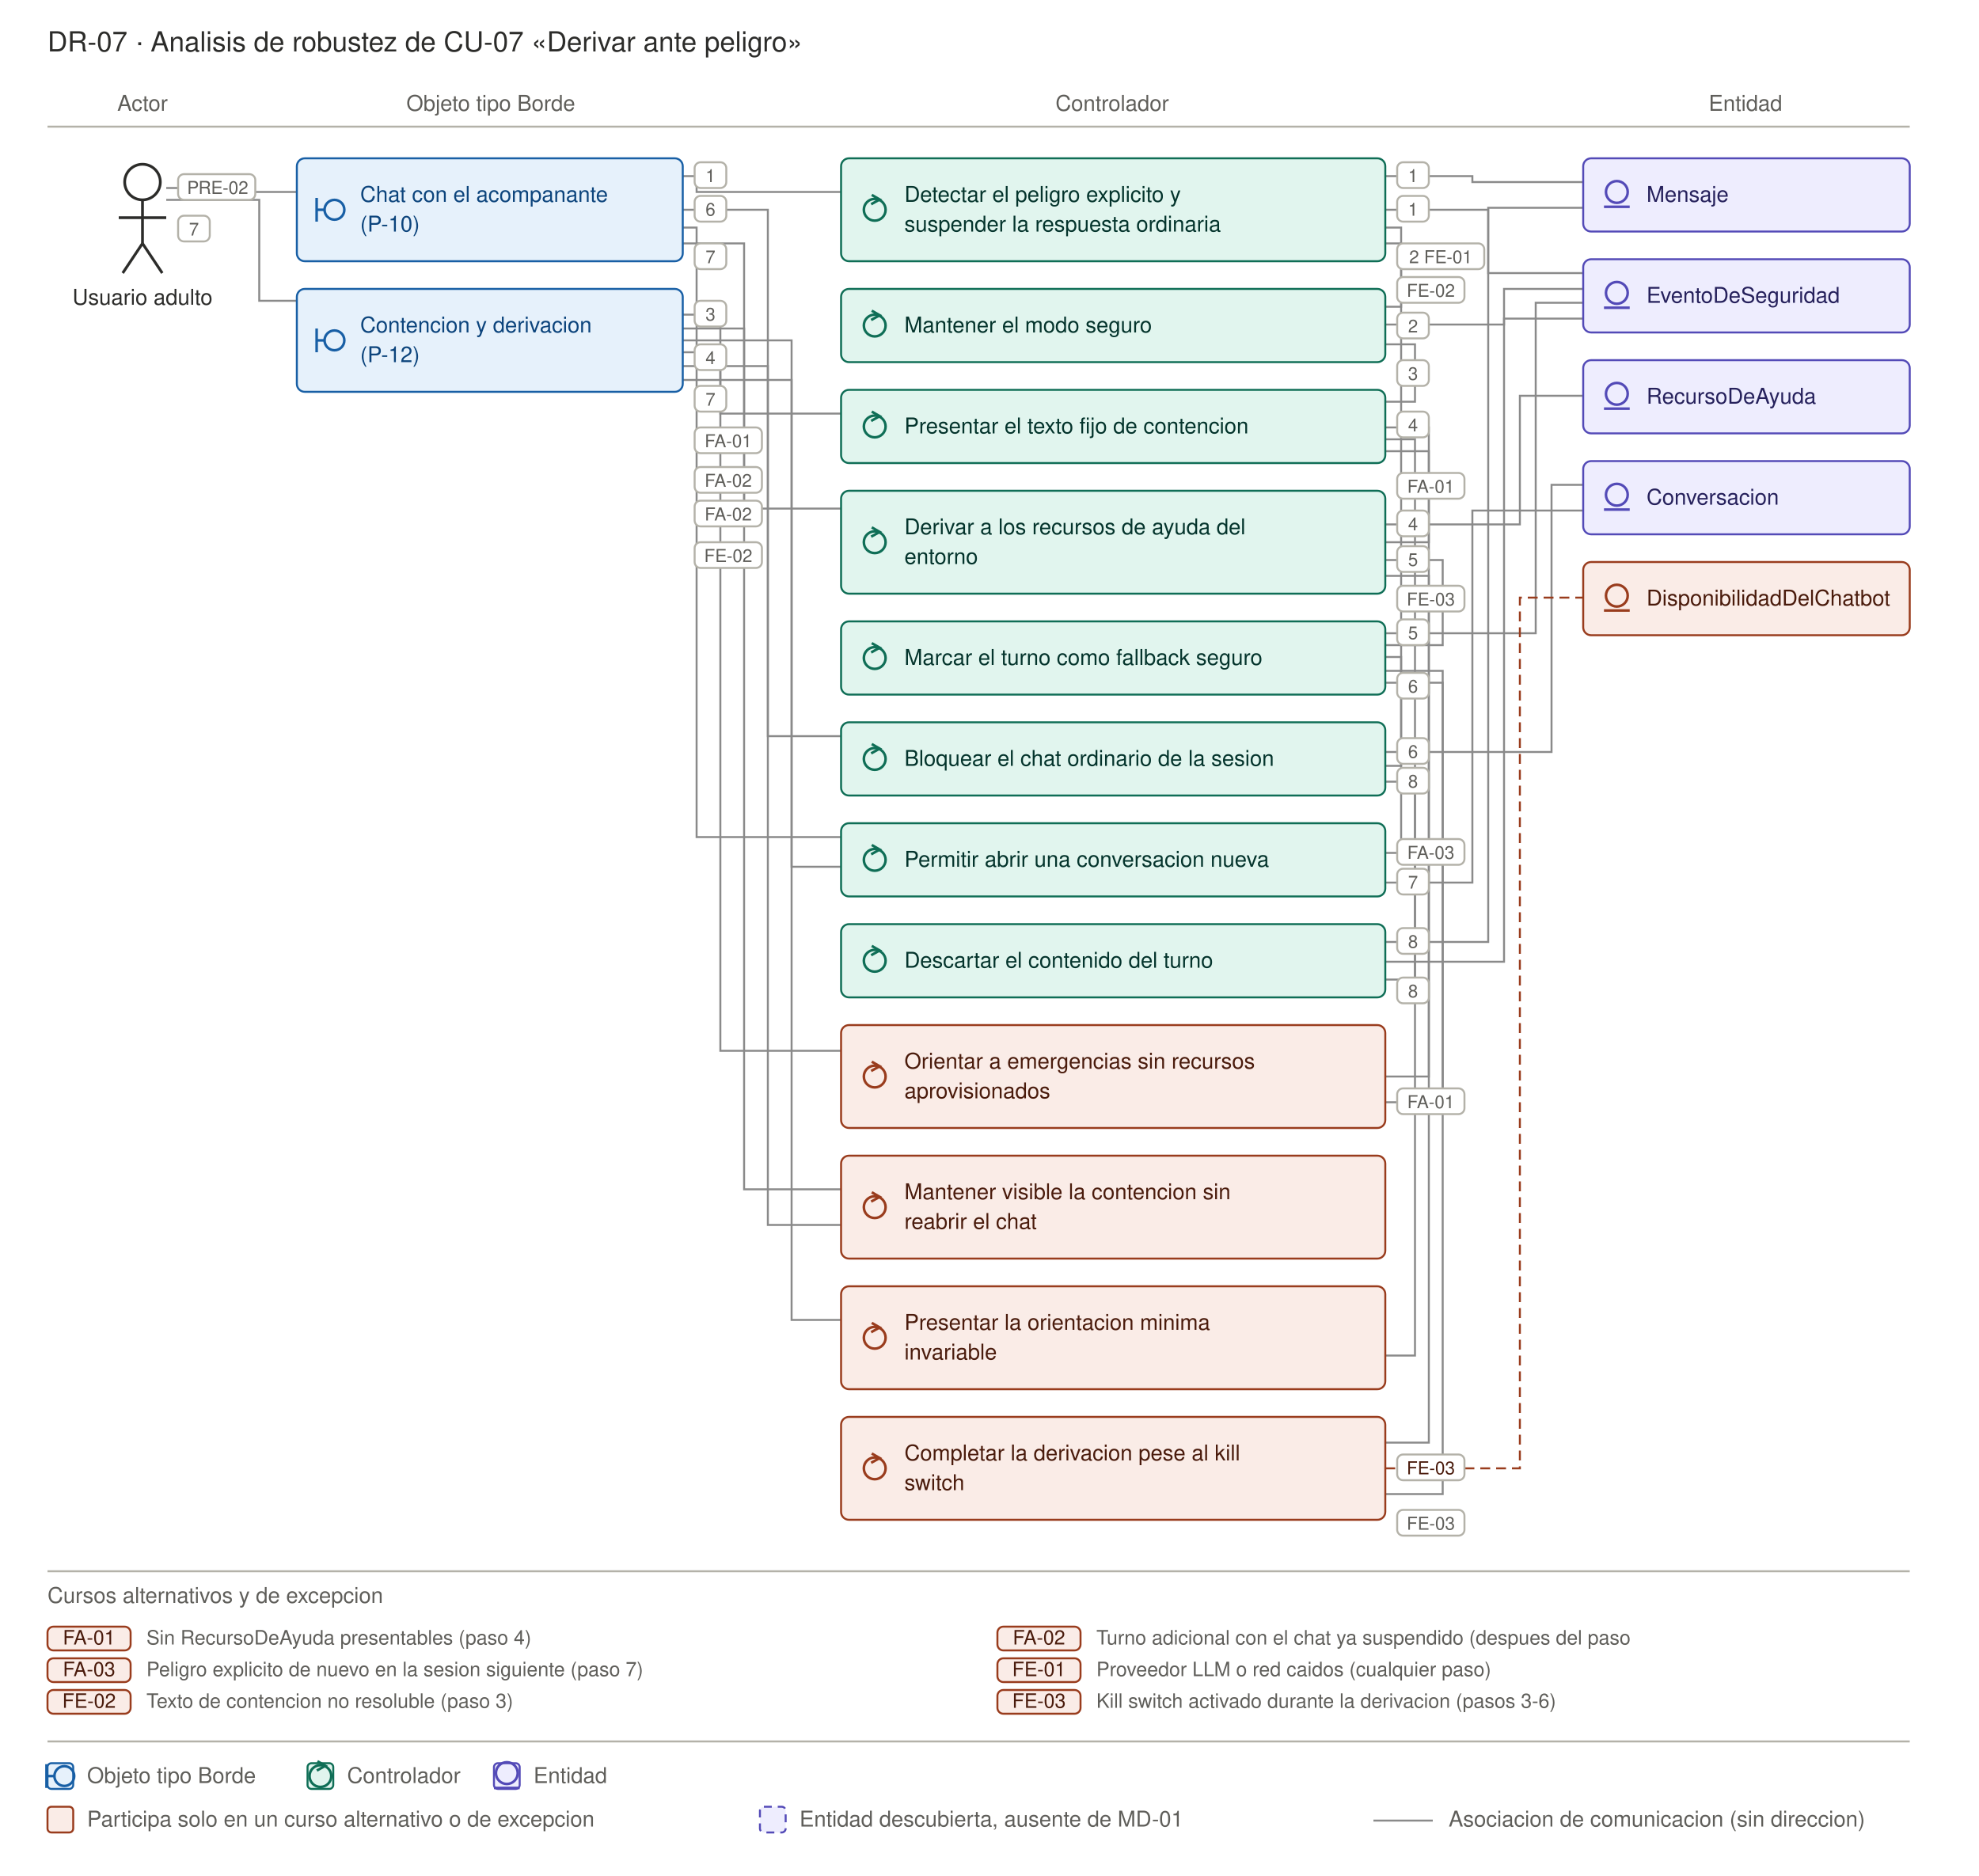
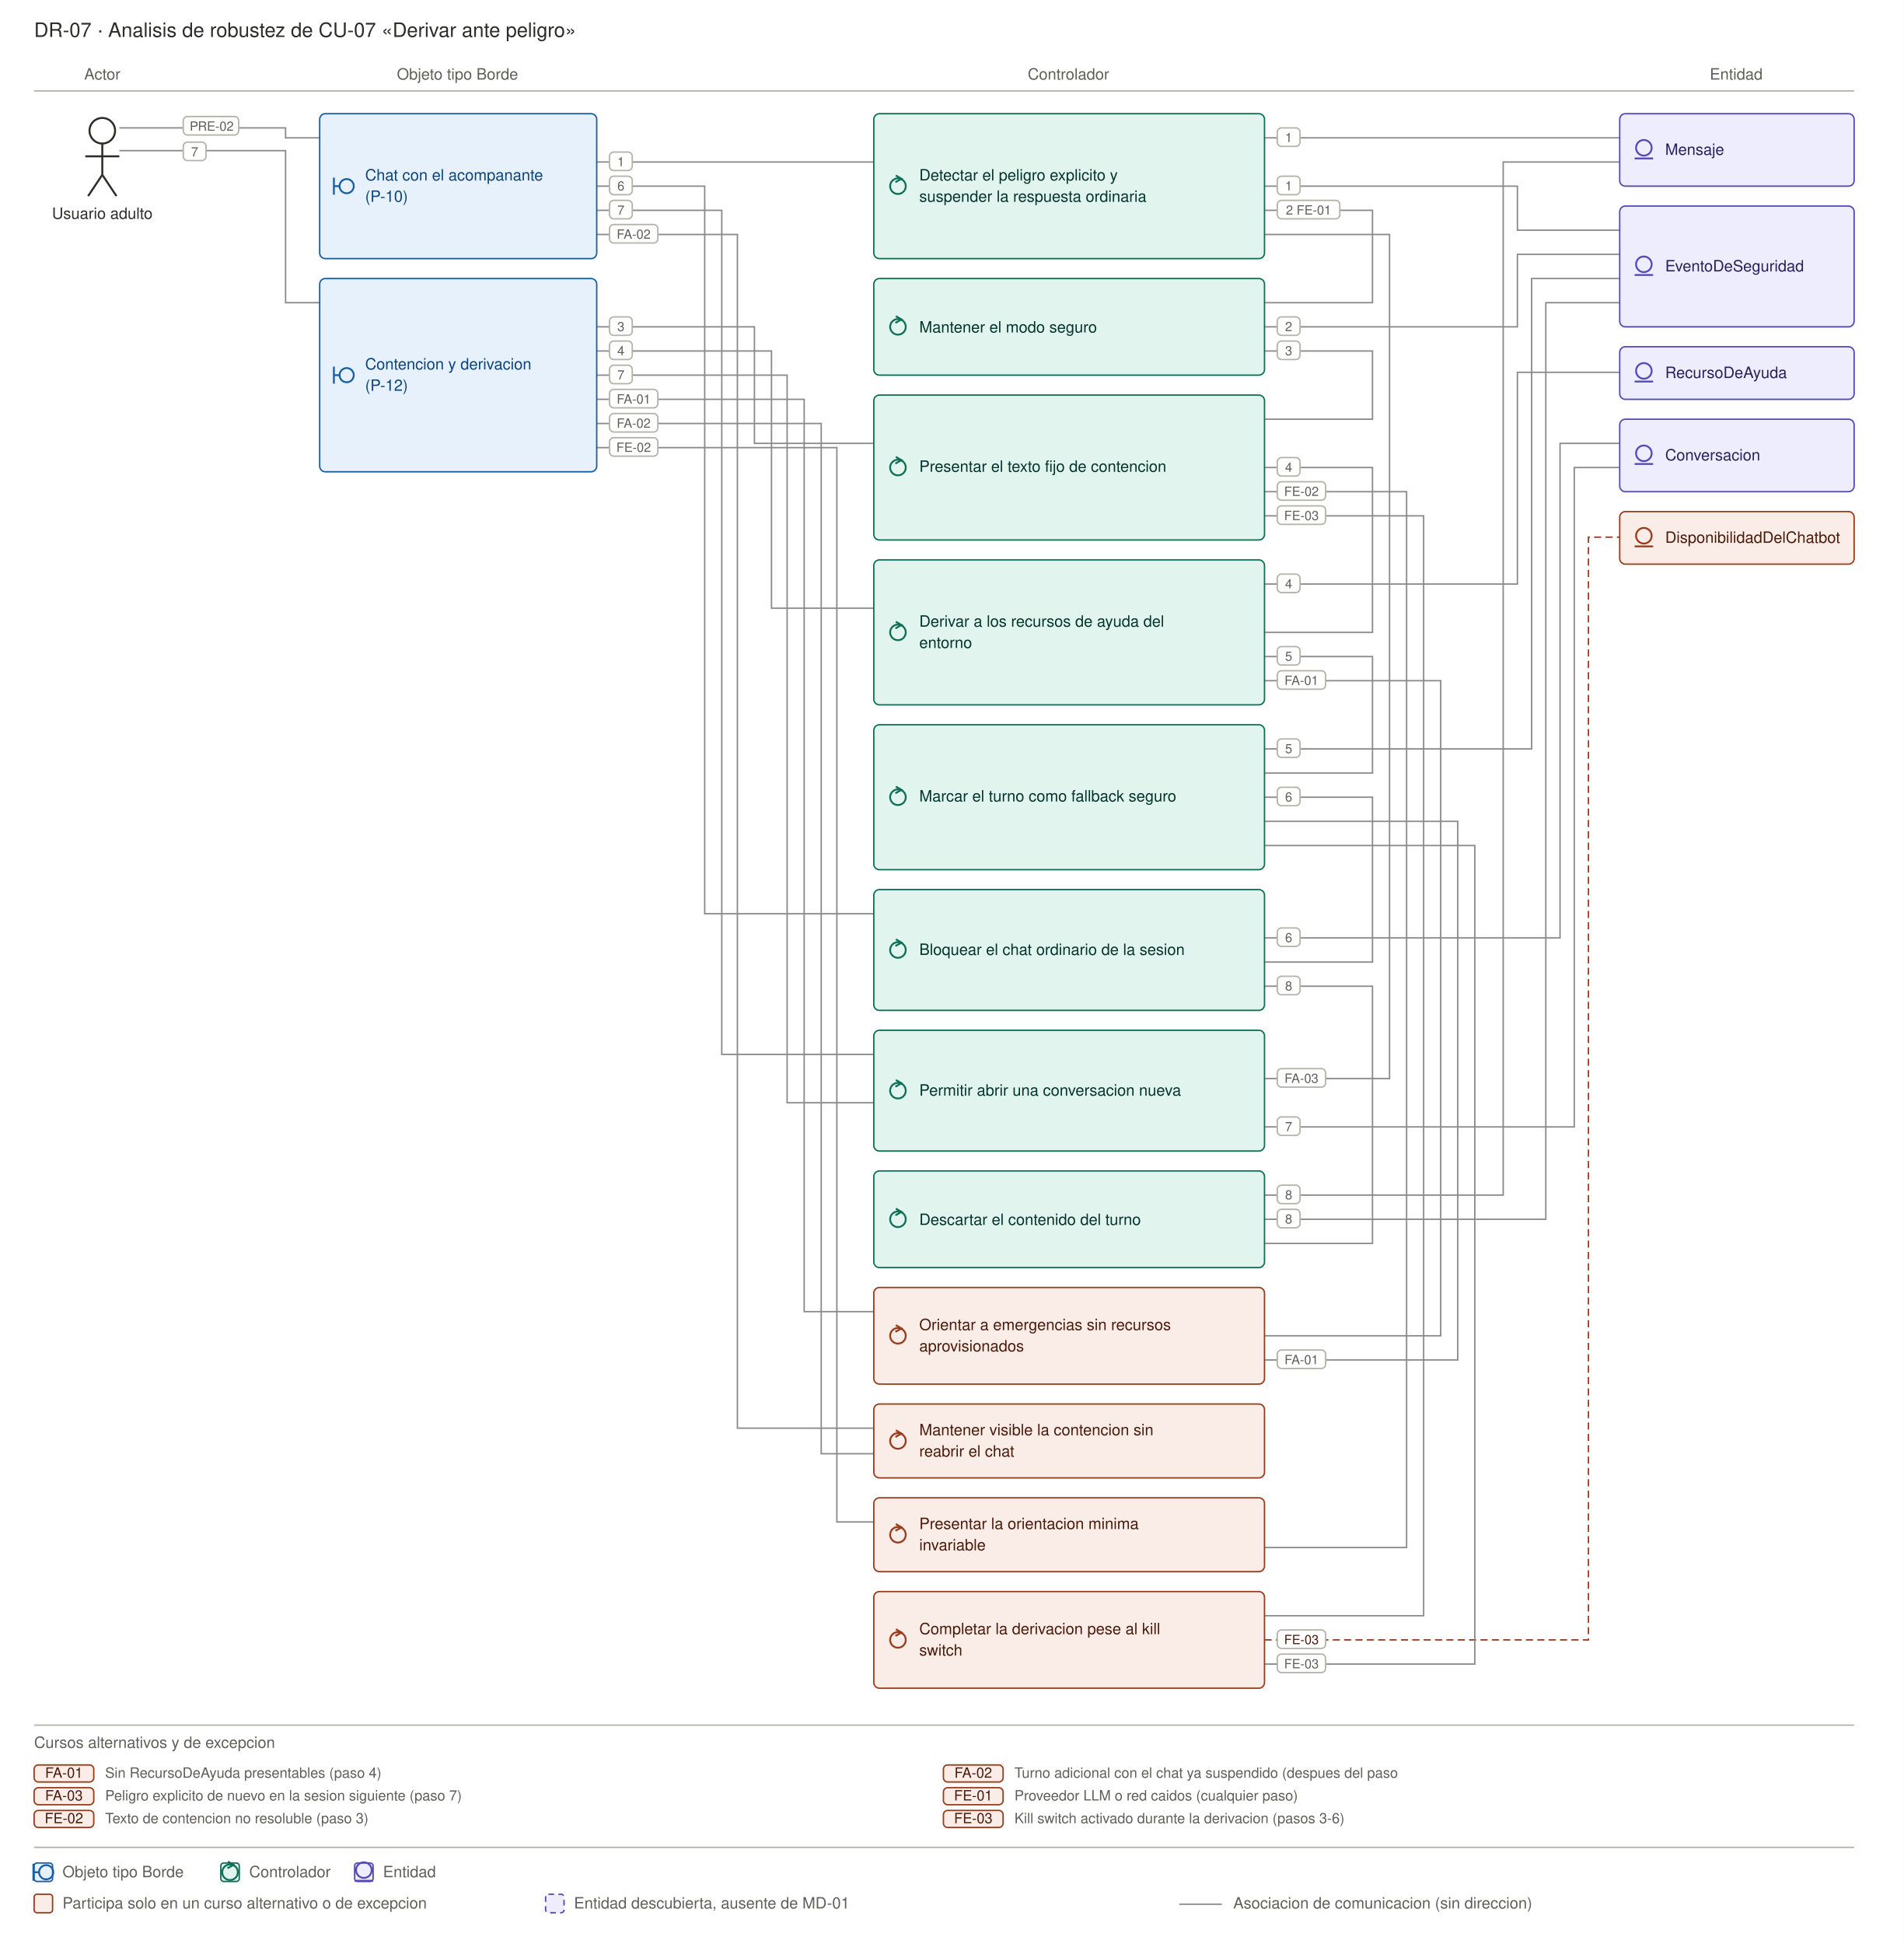
- <svg xmlns="http://www.w3.org/2000/svg" width="1000" height="948" viewBox="0 0 1000 948" role="img" font-family="Segoe UI, Helvetica, Arial, sans-serif">
-   <rect x="0" y="0" width="1000" height="948" fill="#FFFFFF" />
+ <svg xmlns="http://www.w3.org/2000/svg" width="1340" height="1368" viewBox="0 0 1340 1368" role="img" font-family="Segoe UI, Helvetica, Arial, sans-serif">
+   <rect x="0" y="0" width="1340" height="1368" fill="#FFFFFF" />
  <text x="24" y="26" font-size="14" font-weight="500" fill="#2C2C2A">DR-07 · Analisis de robustez de CU-07 «Derivar ante peligro»</text>
  <g font-size="11" font-weight="500" fill="#5F5E5A" text-anchor="middle">
    <text x="72" y="56">Actor</text>
-     <text x="248" y="56">Objeto tipo Borde</text>
-     <text x="562" y="56">Controlador</text>
-     <text x="882" y="56">Entidad</text>
-   </g>
-   <line x1="24" y1="64" x2="965" y2="64" stroke="#B4B2A9" stroke-width="1" />
+     <text x="322" y="56">Objeto tipo Borde</text>
+     <text x="752" y="56">Controlador</text>
+     <text x="1222" y="56">Entidad</text>
+   </g>
+   <line x1="24" y1="64" x2="1305" y2="64" stroke="#B4B2A9" stroke-width="1" />
  <g fill="none" stroke="#8a8a8a" stroke-width="1">
-     <polyline points="84,95 124,95 124,97 150,97" />
-     <polyline points="84,101 131,101 131,152 150,152" />
-     <polyline points="345,89 352,89 352,97 425,97" />
-     <polyline points="700,89 744,89 744,92 800,92" />
-     <polyline points="700,106 752,106 752,138 800,138" />
-     <polyline points="700,115 708,115 708,155 700,155" />
-     <polyline points="700,164 760,164 760,146 800,146" />
-     <polyline points="700,174 715,174 715,203 700,203" />
-     <polyline points="345,159 364,159 364,209 425,209" />
-     <polyline points="700,216 722,216 722,274 700,274" />
-     <polyline points="700,265 768,265 768,200 800,200" />
-     <polyline points="345,166 376,166 376,257 425,257" />
-     <polyline points="700,283 729,283 729,326 700,326" />
-     <polyline points="700,320 776,320 776,153 800,153" />
-     <polyline points="700,332 708,332 708,387 700,387" />
-     <polyline points="700,380 784,380 784,245 800,245" />
-     <polyline points="345,106 388,106 388,372 425,372" />
-     <polyline points="345,172 400,172 400,438 425,438" />
-     <polyline points="700,446 744,446 744,258 800,258" />
-     <polyline points="345,115 352,115 352,423 425,423" />
-     <polyline points="700,395 715,395 715,495 700,495" />
-     <polyline points="700,476 752,476 752,105 800,105" />
-     <polyline points="700,486 760,486 760,161 800,161" />
-     <polyline points="700,291 722,291 722,544 700,544" />
-     <polyline points="345,178 364,178 364,531 425,531" />
-     <polyline points="700,557 729,557 729,339 700,339" />
-     <polyline points="345,123 376,123 376,601 425,601" />
-     <polyline points="345,185 388,185 388,619 425,619" />
-     <polyline points="700,431 708,431 708,123 700,123" />
-     <polyline points="700,222 715,222 715,685 700,685" />
-     <polyline points="345,192 400,192 400,667 425,667" />
-     <polyline points="700,228 722,228 722,729 700,729" />
-     <polyline points="700,742 768,742 768,302 800,302" stroke="#993C1D" stroke-dasharray="5 3" />
-     <polyline points="700,755 729,755 729,345 700,345" />
+     <polyline points="84,90 201,90 201,97 225,97" />
+     <polyline points="84,106 201,106 201,213 225,213" />
+     <polyline points="420,114 496,114 496,114 615,114" />
+     <polyline points="890,97 1058,97 1058,97 1140,97" />
+     <polyline points="890,131 1068,131 1068,162 1140,162" />
+     <polyline points="890,148 966,148 966,213 890,213" />
+     <polyline points="890,230 1068,230 1068,179 1140,179" />
+     <polyline points="890,247 966,247 966,295 890,295" />
+     <polyline points="420,230 531,230 531,312 615,312" />
+     <polyline points="890,329 966,329 966,445 890,445" />
+     <polyline points="890,411 1068,411 1068,262 1140,262" />
+     <polyline points="420,247 543,247 543,428 615,428" />
+     <polyline points="890,462 966,462 966,544 890,544" />
+     <polyline points="890,527 1078,527 1078,196 1140,196" />
+     <polyline points="890,561 966,561 966,677 890,677" />
+     <polyline points="890,660 1098,660 1098,312 1140,312" />
+     <polyline points="420,131 496,131 496,643 615,643" />
+     <polyline points="420,264 554,264 554,776 615,776" />
+     <polyline points="890,793 1108,793 1108,329 1140,329" />
+     <polyline points="420,148 508,148 508,742 615,742" />
+     <polyline points="890,694 966,694 966,875 890,875" />
+     <polyline points="890,841 1058,841 1058,114 1140,114" />
+     <polyline points="890,858 1088,858 1088,213 1140,213" />
+     <polyline points="890,479 1014,479 1014,940 890,940" />
+     <polyline points="420,281 566,281 566,923 615,923" />
+     <polyline points="890,957 1026,957 1026,578 890,578" />
+     <polyline points="420,165 519,165 519,1005 615,1005" />
+     <polyline points="420,298 578,298 578,1023 615,1023" />
+     <polyline points="890,759 978,759 978,165 890,165" />
+     <polyline points="890,346 990,346 990,1089 890,1089" />
+     <polyline points="420,315 589,315 589,1071 615,1071" />
+     <polyline points="890,363 1002,363 1002,1137 890,1137" />
+     <polyline points="890,1154 1118,1154 1118,378 1140,378" stroke="#993C1D" stroke-dasharray="5 3" />
+     <polyline points="890,1171 1038,1171 1038,595 890,595" />
  </g>
  <g fill="none" stroke="#2C2C2A" stroke-width="1.4">
    <circle cx="72.0" cy="92" r="9" />
    <line x1="72.0" y1="101" x2="72.0" y2="123" />
    <line x1="60.0" y1="110" x2="84.0" y2="110" />
    <line x1="72.0" y1="123" x2="62.0" y2="138" />
    <line x1="72.0" y1="123" x2="82.0" y2="138" />
  </g>
  <g font-size="11" text-anchor="middle" fill="#2C2C2A">
    <text x="72" y="154">Usuario adulto</text>
  </g>
-   <rect x="150" y="80" width="195" height="52" rx="4" fill="#E6F1FB" stroke="#185FA5" />
+   <rect x="225" y="80" width="195" height="102" rx="4" fill="#E6F1FB" stroke="#185FA5" />
  <g fill="none" stroke="#185FA5" stroke-width="1.3">
-     <line x1="160" y1="100.0" x2="160" y2="112.0" />
-     <line x1="160" y1="106.0" x2="164" y2="106.0" />
-     <circle cx="169" cy="106.0" r="5" />
+     <line x1="235" y1="125.0" x2="235" y2="137.0" />
+     <line x1="235" y1="131.0" x2="239" y2="131.0" />
+     <circle cx="244" cy="131.0" r="5" />
  </g>
  <g font-size="11" fill="#0C447C">
-     <text x="182" y="102">Chat con el acompanante</text>
-     <text x="182" y="117">(P-10)</text>
-   </g>
-   <rect x="150" y="146" width="195" height="52" rx="4" fill="#E6F1FB" stroke="#185FA5" />
+     <text x="257" y="127">Chat con el acompanante</text>
+     <text x="257" y="142">(P-10)</text>
+   </g>
+   <rect x="225" y="196" width="195" height="136" rx="4" fill="#E6F1FB" stroke="#185FA5" />
  <g fill="none" stroke="#185FA5" stroke-width="1.3">
-     <line x1="160" y1="166.0" x2="160" y2="178.0" />
-     <line x1="160" y1="172.0" x2="164" y2="172.0" />
-     <circle cx="169" cy="172.0" r="5" />
+     <line x1="235" y1="258.0" x2="235" y2="270.0" />
+     <line x1="235" y1="264.0" x2="239" y2="264.0" />
+     <circle cx="244" cy="264.0" r="5" />
  </g>
  <g font-size="11" fill="#0C447C">
-     <text x="182" y="168">Contencion y derivacion</text>
-     <text x="182" y="183">(P-12)</text>
-   </g>
-   <rect x="425" y="80" width="275" height="52" rx="4" fill="#E1F5EE" stroke="#0F6E56" />
-   <g fill="none" stroke="#0F6E56" stroke-width="1.3">
-     <circle cx="442" cy="106.0" r="5.5" />
-     <polyline points="440.5,98.5 444.5,100.8 440.2,103.2" />
-   </g>
-   <g font-size="11" fill="#04342C">
-     <text x="457" y="102">Detectar el peligro explicito y</text>
-     <text x="457" y="117">suspender la respuesta ordinaria</text>
-   </g>
-   <rect x="425" y="146" width="275" height="37" rx="4" fill="#E1F5EE" stroke="#0F6E56" />
-   <g fill="none" stroke="#0F6E56" stroke-width="1.3">
-     <circle cx="442" cy="164.5" r="5.5" />
-     <polyline points="440.5,157.0 444.5,159.3 440.2,161.7" />
-   </g>
-   <g font-size="11" fill="#04342C">
-     <text x="457" y="168">Mantener el modo seguro</text>
-   </g>
-   <rect x="425" y="197" width="275" height="37" rx="4" fill="#E1F5EE" stroke="#0F6E56" />
-   <g fill="none" stroke="#0F6E56" stroke-width="1.3">
-     <circle cx="442" cy="215.5" r="5.5" />
-     <polyline points="440.5,208.0 444.5,210.3 440.2,212.7" />
-   </g>
-   <g font-size="11" fill="#04342C">
-     <text x="457" y="219">Presentar el texto fijo de contencion</text>
-   </g>
-   <rect x="425" y="248" width="275" height="52" rx="4" fill="#E1F5EE" stroke="#0F6E56" />
-   <g fill="none" stroke="#0F6E56" stroke-width="1.3">
-     <circle cx="442" cy="274.0" r="5.5" />
-     <polyline points="440.5,266.5 444.5,268.8 440.2,271.2" />
-   </g>
-   <g font-size="11" fill="#04342C">
-     <text x="457" y="270">Derivar a los recursos de ayuda del</text>
-     <text x="457" y="285">entorno</text>
-   </g>
-   <rect x="425" y="314" width="275" height="37" rx="4" fill="#E1F5EE" stroke="#0F6E56" />
-   <g fill="none" stroke="#0F6E56" stroke-width="1.3">
-     <circle cx="442" cy="332.5" r="5.5" />
-     <polyline points="440.5,325.0 444.5,327.3 440.2,329.7" />
-   </g>
-   <g font-size="11" fill="#04342C">
-     <text x="457" y="336">Marcar el turno como fallback seguro</text>
-   </g>
-   <rect x="425" y="365" width="275" height="37" rx="4" fill="#E1F5EE" stroke="#0F6E56" />
-   <g fill="none" stroke="#0F6E56" stroke-width="1.3">
-     <circle cx="442" cy="383.5" r="5.5" />
-     <polyline points="440.5,376.0 444.5,378.3 440.2,380.7" />
-   </g>
-   <g font-size="11" fill="#04342C">
-     <text x="457" y="387">Bloquear el chat ordinario de la sesion</text>
-   </g>
-   <rect x="425" y="416" width="275" height="37" rx="4" fill="#E1F5EE" stroke="#0F6E56" />
-   <g fill="none" stroke="#0F6E56" stroke-width="1.3">
-     <circle cx="442" cy="434.5" r="5.5" />
-     <polyline points="440.5,427.0 444.5,429.3 440.2,431.7" />
-   </g>
-   <g font-size="11" fill="#04342C">
-     <text x="457" y="438">Permitir abrir una conversacion nueva</text>
-   </g>
-   <rect x="425" y="467" width="275" height="37" rx="4" fill="#E1F5EE" stroke="#0F6E56" />
-   <g fill="none" stroke="#0F6E56" stroke-width="1.3">
-     <circle cx="442" cy="485.5" r="5.5" />
-     <polyline points="440.5,478.0 444.5,480.3 440.2,482.7" />
-   </g>
-   <g font-size="11" fill="#04342C">
-     <text x="457" y="489">Descartar el contenido del turno</text>
-   </g>
-   <rect x="425" y="518" width="275" height="52" rx="4" fill="#FAECE7" stroke="#993C1D" />
-   <g fill="none" stroke="#993C1D" stroke-width="1.3">
-     <circle cx="442" cy="544.0" r="5.5" />
-     <polyline points="440.5,536.5 444.5,538.8 440.2,541.2" />
-   </g>
-   <g font-size="11" fill="#4A1B0C">
-     <text x="457" y="540">Orientar a emergencias sin recursos</text>
-     <text x="457" y="555">aprovisionados</text>
-   </g>
-   <rect x="425" y="584" width="275" height="52" rx="4" fill="#FAECE7" stroke="#993C1D" />
-   <g fill="none" stroke="#993C1D" stroke-width="1.3">
-     <circle cx="442" cy="610.0" r="5.5" />
-     <polyline points="440.5,602.5 444.5,604.8 440.2,607.2" />
-   </g>
-   <g font-size="11" fill="#4A1B0C">
-     <text x="457" y="606">Mantener visible la contencion sin</text>
-     <text x="457" y="621">reabrir el chat</text>
-   </g>
-   <rect x="425" y="650" width="275" height="52" rx="4" fill="#FAECE7" stroke="#993C1D" />
-   <g fill="none" stroke="#993C1D" stroke-width="1.3">
-     <circle cx="442" cy="676.0" r="5.5" />
-     <polyline points="440.5,668.5 444.5,670.8 440.2,673.2" />
-   </g>
-   <g font-size="11" fill="#4A1B0C">
-     <text x="457" y="672">Presentar la orientacion minima</text>
-     <text x="457" y="687">invariable</text>
-   </g>
-   <rect x="425" y="716" width="275" height="52" rx="4" fill="#FAECE7" stroke="#993C1D" />
-   <g fill="none" stroke="#993C1D" stroke-width="1.3">
-     <circle cx="442" cy="742.0" r="5.5" />
-     <polyline points="440.5,734.5 444.5,736.8 440.2,739.2" />
-   </g>
-   <g font-size="11" fill="#4A1B0C">
-     <text x="457" y="738">Completar la derivacion pese al kill</text>
-     <text x="457" y="753">switch</text>
-   </g>
-   <rect x="800" y="80" width="165" height="37" rx="4" fill="#EEEDFE" stroke="#534AB7" />
+     <text x="257" y="260">Contencion y derivacion</text>
+     <text x="257" y="275">(P-12)</text>
+   </g>
+   <rect x="615" y="80" width="275" height="102" rx="4" fill="#E1F5EE" stroke="#0F6E56" />
+   <g fill="none" stroke="#0F6E56" stroke-width="1.3">
+     <circle cx="632" cy="131.0" r="5.5" />
+     <polyline points="630.5,123.5 634.5,125.8 630.2,128.2" />
+   </g>
+   <g font-size="11" fill="#04342C">
+     <text x="647" y="127">Detectar el peligro explicito y</text>
+     <text x="647" y="142">suspender la respuesta ordinaria</text>
+   </g>
+   <rect x="615" y="196" width="275" height="68" rx="4" fill="#E1F5EE" stroke="#0F6E56" />
+   <g fill="none" stroke="#0F6E56" stroke-width="1.3">
+     <circle cx="632" cy="230.0" r="5.5" />
+     <polyline points="630.5,222.5 634.5,224.8 630.2,227.2" />
+   </g>
+   <g font-size="11" fill="#04342C">
+     <text x="647" y="234">Mantener el modo seguro</text>
+   </g>
+   <rect x="615" y="278" width="275" height="102" rx="4" fill="#E1F5EE" stroke="#0F6E56" />
+   <g fill="none" stroke="#0F6E56" stroke-width="1.3">
+     <circle cx="632" cy="329.0" r="5.5" />
+     <polyline points="630.5,321.5 634.5,323.8 630.2,326.2" />
+   </g>
+   <g font-size="11" fill="#04342C">
+     <text x="647" y="332">Presentar el texto fijo de contencion</text>
+   </g>
+   <rect x="615" y="394" width="275" height="102" rx="4" fill="#E1F5EE" stroke="#0F6E56" />
+   <g fill="none" stroke="#0F6E56" stroke-width="1.3">
+     <circle cx="632" cy="445.0" r="5.5" />
+     <polyline points="630.5,437.5 634.5,439.8 630.2,442.2" />
+   </g>
+   <g font-size="11" fill="#04342C">
+     <text x="647" y="441">Derivar a los recursos de ayuda del</text>
+     <text x="647" y="456">entorno</text>
+   </g>
+   <rect x="615" y="510" width="275" height="102" rx="4" fill="#E1F5EE" stroke="#0F6E56" />
+   <g fill="none" stroke="#0F6E56" stroke-width="1.3">
+     <circle cx="632" cy="561.0" r="5.5" />
+     <polyline points="630.5,553.5 634.5,555.8 630.2,558.2" />
+   </g>
+   <g font-size="11" fill="#04342C">
+     <text x="647" y="564">Marcar el turno como fallback seguro</text>
+   </g>
+   <rect x="615" y="626" width="275" height="85" rx="4" fill="#E1F5EE" stroke="#0F6E56" />
+   <g fill="none" stroke="#0F6E56" stroke-width="1.3">
+     <circle cx="632" cy="668.5" r="5.5" />
+     <polyline points="630.5,661.0 634.5,663.3 630.2,665.7" />
+   </g>
+   <g font-size="11" fill="#04342C">
+     <text x="647" y="672">Bloquear el chat ordinario de la sesion</text>
+   </g>
+   <rect x="615" y="725" width="275" height="85" rx="4" fill="#E1F5EE" stroke="#0F6E56" />
+   <g fill="none" stroke="#0F6E56" stroke-width="1.3">
+     <circle cx="632" cy="767.5" r="5.5" />
+     <polyline points="630.5,760.0 634.5,762.3 630.2,764.7" />
+   </g>
+   <g font-size="11" fill="#04342C">
+     <text x="647" y="771">Permitir abrir una conversacion nueva</text>
+   </g>
+   <rect x="615" y="824" width="275" height="68" rx="4" fill="#E1F5EE" stroke="#0F6E56" />
+   <g fill="none" stroke="#0F6E56" stroke-width="1.3">
+     <circle cx="632" cy="858.0" r="5.5" />
+     <polyline points="630.5,850.5 634.5,852.8 630.2,855.2" />
+   </g>
+   <g font-size="11" fill="#04342C">
+     <text x="647" y="862">Descartar el contenido del turno</text>
+   </g>
+   <rect x="615" y="906" width="275" height="68" rx="4" fill="#FAECE7" stroke="#993C1D" />
+   <g fill="none" stroke="#993C1D" stroke-width="1.3">
+     <circle cx="632" cy="940.0" r="5.5" />
+     <polyline points="630.5,932.5 634.5,934.8 630.2,937.2" />
+   </g>
+   <g font-size="11" fill="#4A1B0C">
+     <text x="647" y="936">Orientar a emergencias sin recursos</text>
+     <text x="647" y="951">aprovisionados</text>
+   </g>
+   <rect x="615" y="988" width="275" height="52" rx="4" fill="#FAECE7" stroke="#993C1D" />
+   <g fill="none" stroke="#993C1D" stroke-width="1.3">
+     <circle cx="632" cy="1014.0" r="5.5" />
+     <polyline points="630.5,1006.5 634.5,1008.8 630.2,1011.2" />
+   </g>
+   <g font-size="11" fill="#4A1B0C">
+     <text x="647" y="1010">Mantener visible la contencion sin</text>
+     <text x="647" y="1025">reabrir el chat</text>
+   </g>
+   <rect x="615" y="1054" width="275" height="52" rx="4" fill="#FAECE7" stroke="#993C1D" />
+   <g fill="none" stroke="#993C1D" stroke-width="1.3">
+     <circle cx="632" cy="1080.0" r="5.5" />
+     <polyline points="630.5,1072.5 634.5,1074.8 630.2,1077.2" />
+   </g>
+   <g font-size="11" fill="#4A1B0C">
+     <text x="647" y="1076">Presentar la orientacion minima</text>
+     <text x="647" y="1091">invariable</text>
+   </g>
+   <rect x="615" y="1120" width="275" height="68" rx="4" fill="#FAECE7" stroke="#993C1D" />
+   <g fill="none" stroke="#993C1D" stroke-width="1.3">
+     <circle cx="632" cy="1154.0" r="5.5" />
+     <polyline points="630.5,1146.5 634.5,1148.8 630.2,1151.2" />
+   </g>
+   <g font-size="11" fill="#4A1B0C">
+     <text x="647" y="1150">Completar la derivacion pese al kill</text>
+     <text x="647" y="1165">switch</text>
+   </g>
+   <rect x="1140" y="80" width="165" height="51" rx="4" fill="#EEEDFE" stroke="#534AB7" />
  <g fill="none" stroke="#534AB7" stroke-width="1.3">
-     <circle cx="817" cy="97.0" r="5.5" />
-     <line x1="810.5" y1="104.5" x2="823.5" y2="104.5" />
+     <circle cx="1157" cy="104.0" r="5.5" />
+     <line x1="1150.5" y1="111.5" x2="1163.5" y2="111.5" />
  </g>
  <g font-size="11" fill="#26215C">
-     <text x="832" y="102">Mensaje</text>
-   </g>
-   <rect x="800" y="131" width="165" height="37" rx="4" fill="#EEEDFE" stroke="#534AB7" />
+     <text x="1172" y="109">Mensaje</text>
+   </g>
+   <rect x="1140" y="145" width="165" height="85" rx="4" fill="#EEEDFE" stroke="#534AB7" />
  <g fill="none" stroke="#534AB7" stroke-width="1.3">
-     <circle cx="817" cy="148.0" r="5.5" />
-     <line x1="810.5" y1="155.5" x2="823.5" y2="155.5" />
+     <circle cx="1157" cy="186.0" r="5.5" />
+     <line x1="1150.5" y1="193.5" x2="1163.5" y2="193.5" />
  </g>
  <g font-size="11" fill="#26215C">
-     <text x="832" y="153">EventoDeSeguridad</text>
-   </g>
-   <rect x="800" y="182" width="165" height="37" rx="4" fill="#EEEDFE" stroke="#534AB7" />
+     <text x="1172" y="191">EventoDeSeguridad</text>
+   </g>
+   <rect x="1140" y="244" width="165" height="37" rx="4" fill="#EEEDFE" stroke="#534AB7" />
  <g fill="none" stroke="#534AB7" stroke-width="1.3">
-     <circle cx="817" cy="199.0" r="5.5" />
-     <line x1="810.5" y1="206.5" x2="823.5" y2="206.5" />
+     <circle cx="1157" cy="261.0" r="5.5" />
+     <line x1="1150.5" y1="268.5" x2="1163.5" y2="268.5" />
  </g>
  <g font-size="11" fill="#26215C">
-     <text x="832" y="204">RecursoDeAyuda</text>
-   </g>
-   <rect x="800" y="233" width="165" height="37" rx="4" fill="#EEEDFE" stroke="#534AB7" />
+     <text x="1172" y="266">RecursoDeAyuda</text>
+   </g>
+   <rect x="1140" y="295" width="165" height="51" rx="4" fill="#EEEDFE" stroke="#534AB7" />
  <g fill="none" stroke="#534AB7" stroke-width="1.3">
-     <circle cx="817" cy="250.0" r="5.5" />
-     <line x1="810.5" y1="257.5" x2="823.5" y2="257.5" />
+     <circle cx="1157" cy="319.0" r="5.5" />
+     <line x1="1150.5" y1="326.5" x2="1163.5" y2="326.5" />
  </g>
  <g font-size="11" fill="#26215C">
-     <text x="832" y="255">Conversacion</text>
-   </g>
-   <rect x="800" y="284" width="165" height="37" rx="4" fill="#FAECE7" stroke="#993C1D" />
-   <g fill="none" stroke="#993C1D" stroke-width="1.3">
-     <circle cx="817" cy="301.0" r="5.5" />
-     <line x1="810.5" y1="308.5" x2="823.5" y2="308.5" />
-   </g>
-   <g font-size="11" fill="#4A1B0C">
-     <text x="832" y="306">DisponibilidadDelChatbot</text>
+     <text x="1172" y="324">Conversacion</text>
+   </g>
+   <rect x="1140" y="360" width="165" height="37" rx="4" fill="#FAECE7" stroke="#993C1D" />
+   <g fill="none" stroke="#993C1D" stroke-width="1.3">
+     <circle cx="1157" cy="377.0" r="5.5" />
+     <line x1="1150.5" y1="384.5" x2="1163.5" y2="384.5" />
+   </g>
+   <g font-size="11" fill="#4A1B0C">
+     <text x="1172" y="382">DisponibilidadDelChatbot</text>
  </g>
  <g font-size="9" text-anchor="middle">
-     <rect x="90" y="88" width="39" height="13" rx="3" fill="#FFFFFF" stroke="#B4B2A9" />
-     <text x="110" y="98" fill="#5F5E5A">PRE-02</text>
-     <rect x="90" y="109" width="16" height="13" rx="3" fill="#FFFFFF" stroke="#B4B2A9" />
-     <text x="98" y="119" fill="#5F5E5A">7</text>
-     <rect x="351" y="82" width="16" height="13" rx="3" fill="#FFFFFF" stroke="#B4B2A9" />
-     <text x="359" y="92" fill="#5F5E5A">1</text>
-     <rect x="706" y="82" width="16" height="13" rx="3" fill="#FFFFFF" stroke="#B4B2A9" />
-     <text x="714" y="92" fill="#5F5E5A">1</text>
-     <rect x="706" y="99" width="16" height="13" rx="3" fill="#FFFFFF" stroke="#B4B2A9" />
-     <text x="714" y="109" fill="#5F5E5A">1</text>
-     <rect x="706" y="123" width="44" height="13" rx="3" fill="#FFFFFF" stroke="#B4B2A9" />
-     <text x="728" y="133" fill="#5F5E5A">2 FE-01</text>
-     <rect x="706" y="158" width="16" height="13" rx="3" fill="#FFFFFF" stroke="#B4B2A9" />
-     <text x="714" y="168" fill="#5F5E5A">2</text>
-     <rect x="706" y="182" width="16" height="13" rx="3" fill="#FFFFFF" stroke="#B4B2A9" />
-     <text x="714" y="192" fill="#5F5E5A">3</text>
-     <rect x="351" y="152" width="16" height="13" rx="3" fill="#FFFFFF" stroke="#B4B2A9" />
-     <text x="359" y="162" fill="#5F5E5A">3</text>
-     <rect x="706" y="208" width="16" height="13" rx="3" fill="#FFFFFF" stroke="#B4B2A9" />
-     <text x="714" y="218" fill="#5F5E5A">4</text>
-     <rect x="706" y="258" width="16" height="13" rx="3" fill="#FFFFFF" stroke="#B4B2A9" />
-     <text x="714" y="268" fill="#5F5E5A">4</text>
-     <rect x="351" y="174" width="16" height="13" rx="3" fill="#FFFFFF" stroke="#B4B2A9" />
-     <text x="359" y="184" fill="#5F5E5A">4</text>
-     <rect x="706" y="276" width="16" height="13" rx="3" fill="#FFFFFF" stroke="#B4B2A9" />
-     <text x="714" y="286" fill="#5F5E5A">5</text>
-     <rect x="706" y="313" width="16" height="13" rx="3" fill="#FFFFFF" stroke="#B4B2A9" />
-     <text x="714" y="323" fill="#5F5E5A">5</text>
-     <rect x="706" y="340" width="16" height="13" rx="3" fill="#FFFFFF" stroke="#B4B2A9" />
-     <text x="714" y="350" fill="#5F5E5A">6</text>
-     <rect x="706" y="373" width="16" height="13" rx="3" fill="#FFFFFF" stroke="#B4B2A9" />
-     <text x="714" y="383" fill="#5F5E5A">6</text>
-     <rect x="351" y="99" width="16" height="13" rx="3" fill="#FFFFFF" stroke="#B4B2A9" />
-     <text x="359" y="109" fill="#5F5E5A">6</text>
-     <rect x="351" y="195" width="16" height="13" rx="3" fill="#FFFFFF" stroke="#B4B2A9" />
-     <text x="359" y="205" fill="#5F5E5A">7</text>
-     <rect x="706" y="439" width="16" height="13" rx="3" fill="#FFFFFF" stroke="#B4B2A9" />
-     <text x="714" y="449" fill="#5F5E5A">7</text>
-     <rect x="351" y="123" width="16" height="13" rx="3" fill="#FFFFFF" stroke="#B4B2A9" />
-     <text x="359" y="133" fill="#5F5E5A">7</text>
-     <rect x="706" y="388" width="16" height="13" rx="3" fill="#FFFFFF" stroke="#B4B2A9" />
-     <text x="714" y="398" fill="#5F5E5A">8</text>
-     <rect x="706" y="469" width="16" height="13" rx="3" fill="#FFFFFF" stroke="#B4B2A9" />
-     <text x="714" y="479" fill="#5F5E5A">8</text>
-     <rect x="706" y="494" width="16" height="13" rx="3" fill="#FFFFFF" stroke="#B4B2A9" />
-     <text x="714" y="504" fill="#5F5E5A">8</text>
-     <rect x="706" y="239" width="34" height="13" rx="3" fill="#FFFFFF" stroke="#B4B2A9" />
-     <text x="723" y="249" fill="#5F5E5A">FA-01</text>
-     <rect x="351" y="216" width="34" height="13" rx="3" fill="#FFFFFF" stroke="#B4B2A9" />
-     <text x="368" y="226" fill="#5F5E5A">FA-01</text>
-     <rect x="706" y="550" width="34" height="13" rx="3" fill="#FFFFFF" stroke="#B4B2A9" />
-     <text x="723" y="560" fill="#5F5E5A">FA-01</text>
-     <rect x="351" y="236" width="34" height="13" rx="3" fill="#FFFFFF" stroke="#B4B2A9" />
-     <text x="368" y="246" fill="#5F5E5A">FA-02</text>
-     <rect x="351" y="253" width="34" height="13" rx="3" fill="#FFFFFF" stroke="#B4B2A9" />
-     <text x="368" y="263" fill="#5F5E5A">FA-02</text>
-     <rect x="706" y="424" width="34" height="13" rx="3" fill="#FFFFFF" stroke="#B4B2A9" />
-     <text x="723" y="434" fill="#5F5E5A">FA-03</text>
-     <rect x="706" y="140" width="34" height="13" rx="3" fill="#FFFFFF" stroke="#B4B2A9" />
-     <text x="723" y="150" fill="#5F5E5A">FE-02</text>
-     <rect x="351" y="274" width="34" height="13" rx="3" fill="#FFFFFF" stroke="#B4B2A9" />
-     <text x="368" y="284" fill="#5F5E5A">FE-02</text>
-     <rect x="706" y="296" width="34" height="13" rx="3" fill="#FFFFFF" stroke="#B4B2A9" />
-     <text x="723" y="306" fill="#5F5E5A">FE-03</text>
-     <rect x="706" y="735" width="34" height="13" rx="3" fill="#FFFFFF" stroke="#B4B2A9" />
-     <text x="723" y="745" fill="#4A1B0C">FE-03</text>
-     <rect x="706" y="763" width="34" height="13" rx="3" fill="#FFFFFF" stroke="#B4B2A9" />
-     <text x="723" y="773" fill="#5F5E5A">FE-03</text>
-   </g>
-   <line x1="24" y1="794" x2="965" y2="794" stroke="#B4B2A9" stroke-width="1" />
-   <text x="24" y="810" font-size="11" font-weight="500" fill="#5F5E5A">Cursos alternativos y de excepcion</text>
+     <rect x="129" y="82" width="39" height="13" rx="3" fill="#FFFFFF" stroke="#B4B2A9" />
+     <text x="149" y="92" fill="#5F5E5A">PRE-02</text>
+     <rect x="129" y="100" width="16" height="13" rx="3" fill="#FFFFFF" stroke="#B4B2A9" />
+     <text x="137" y="110" fill="#5F5E5A">7</text>
+     <rect x="429" y="107" width="16" height="13" rx="3" fill="#FFFFFF" stroke="#B4B2A9" />
+     <text x="437" y="117" fill="#5F5E5A">1</text>
+     <rect x="899" y="90" width="16" height="13" rx="3" fill="#FFFFFF" stroke="#B4B2A9" />
+     <text x="907" y="100" fill="#5F5E5A">1</text>
+     <rect x="899" y="124" width="16" height="13" rx="3" fill="#FFFFFF" stroke="#B4B2A9" />
+     <text x="907" y="134" fill="#5F5E5A">1</text>
+     <rect x="899" y="141" width="44" height="13" rx="3" fill="#FFFFFF" stroke="#B4B2A9" />
+     <text x="921" y="151" fill="#5F5E5A">2 FE-01</text>
+     <rect x="899" y="223" width="16" height="13" rx="3" fill="#FFFFFF" stroke="#B4B2A9" />
+     <text x="907" y="233" fill="#5F5E5A">2</text>
+     <rect x="899" y="240" width="16" height="13" rx="3" fill="#FFFFFF" stroke="#B4B2A9" />
+     <text x="907" y="250" fill="#5F5E5A">3</text>
+     <rect x="429" y="223" width="16" height="13" rx="3" fill="#FFFFFF" stroke="#B4B2A9" />
+     <text x="437" y="233" fill="#5F5E5A">3</text>
+     <rect x="899" y="322" width="16" height="13" rx="3" fill="#FFFFFF" stroke="#B4B2A9" />
+     <text x="907" y="332" fill="#5F5E5A">4</text>
+     <rect x="899" y="404" width="16" height="13" rx="3" fill="#FFFFFF" stroke="#B4B2A9" />
+     <text x="907" y="414" fill="#5F5E5A">4</text>
+     <rect x="429" y="240" width="16" height="13" rx="3" fill="#FFFFFF" stroke="#B4B2A9" />
+     <text x="437" y="250" fill="#5F5E5A">4</text>
+     <rect x="899" y="455" width="16" height="13" rx="3" fill="#FFFFFF" stroke="#B4B2A9" />
+     <text x="907" y="465" fill="#5F5E5A">5</text>
+     <rect x="899" y="520" width="16" height="13" rx="3" fill="#FFFFFF" stroke="#B4B2A9" />
+     <text x="907" y="530" fill="#5F5E5A">5</text>
+     <rect x="899" y="554" width="16" height="13" rx="3" fill="#FFFFFF" stroke="#B4B2A9" />
+     <text x="907" y="564" fill="#5F5E5A">6</text>
+     <rect x="899" y="653" width="16" height="13" rx="3" fill="#FFFFFF" stroke="#B4B2A9" />
+     <text x="907" y="663" fill="#5F5E5A">6</text>
+     <rect x="429" y="124" width="16" height="13" rx="3" fill="#FFFFFF" stroke="#B4B2A9" />
+     <text x="437" y="134" fill="#5F5E5A">6</text>
+     <rect x="429" y="257" width="16" height="13" rx="3" fill="#FFFFFF" stroke="#B4B2A9" />
+     <text x="437" y="267" fill="#5F5E5A">7</text>
+     <rect x="899" y="786" width="16" height="13" rx="3" fill="#FFFFFF" stroke="#B4B2A9" />
+     <text x="907" y="796" fill="#5F5E5A">7</text>
+     <rect x="429" y="141" width="16" height="13" rx="3" fill="#FFFFFF" stroke="#B4B2A9" />
+     <text x="437" y="151" fill="#5F5E5A">7</text>
+     <rect x="899" y="687" width="16" height="13" rx="3" fill="#FFFFFF" stroke="#B4B2A9" />
+     <text x="907" y="697" fill="#5F5E5A">8</text>
+     <rect x="899" y="834" width="16" height="13" rx="3" fill="#FFFFFF" stroke="#B4B2A9" />
+     <text x="907" y="844" fill="#5F5E5A">8</text>
+     <rect x="899" y="851" width="16" height="13" rx="3" fill="#FFFFFF" stroke="#B4B2A9" />
+     <text x="907" y="861" fill="#5F5E5A">8</text>
+     <rect x="899" y="472" width="34" height="13" rx="3" fill="#FFFFFF" stroke="#B4B2A9" />
+     <text x="916" y="482" fill="#5F5E5A">FA-01</text>
+     <rect x="429" y="274" width="34" height="13" rx="3" fill="#FFFFFF" stroke="#B4B2A9" />
+     <text x="446" y="284" fill="#5F5E5A">FA-01</text>
+     <rect x="899" y="950" width="34" height="13" rx="3" fill="#FFFFFF" stroke="#B4B2A9" />
+     <text x="916" y="960" fill="#5F5E5A">FA-01</text>
+     <rect x="429" y="158" width="34" height="13" rx="3" fill="#FFFFFF" stroke="#B4B2A9" />
+     <text x="446" y="168" fill="#5F5E5A">FA-02</text>
+     <rect x="429" y="291" width="34" height="13" rx="3" fill="#FFFFFF" stroke="#B4B2A9" />
+     <text x="446" y="301" fill="#5F5E5A">FA-02</text>
+     <rect x="899" y="752" width="34" height="13" rx="3" fill="#FFFFFF" stroke="#B4B2A9" />
+     <text x="916" y="762" fill="#5F5E5A">FA-03</text>
+     <rect x="899" y="339" width="34" height="13" rx="3" fill="#FFFFFF" stroke="#B4B2A9" />
+     <text x="916" y="349" fill="#5F5E5A">FE-02</text>
+     <rect x="429" y="308" width="34" height="13" rx="3" fill="#FFFFFF" stroke="#B4B2A9" />
+     <text x="446" y="318" fill="#5F5E5A">FE-02</text>
+     <rect x="899" y="356" width="34" height="13" rx="3" fill="#FFFFFF" stroke="#B4B2A9" />
+     <text x="916" y="366" fill="#5F5E5A">FE-03</text>
+     <rect x="899" y="1147" width="34" height="13" rx="3" fill="#FFFFFF" stroke="#B4B2A9" />
+     <text x="916" y="1157" fill="#4A1B0C">FE-03</text>
+     <rect x="899" y="1164" width="34" height="13" rx="3" fill="#FFFFFF" stroke="#B4B2A9" />
+     <text x="916" y="1174" fill="#5F5E5A">FE-03</text>
+   </g>
+   <line x1="24" y1="1214" x2="1305" y2="1214" stroke="#B4B2A9" stroke-width="1" />
+   <text x="24" y="1230" font-size="11" font-weight="500" fill="#5F5E5A">Cursos alternativos y de excepcion</text>
  <g font-size="10">
-     <rect x="24" y="822" width="42" height="12" rx="3" fill="#FAECE7" stroke="#993C1D" />
-     <text x="45" y="831" text-anchor="middle" fill="#4A1B0C">FA-01</text>
-     <text x="74" y="831" fill="#5F5E5A">Sin RecursoDeAyuda presentables (paso 4)</text>
-     <rect x="504" y="822" width="42" height="12" rx="3" fill="#FAECE7" stroke="#993C1D" />
-     <text x="525" y="831" text-anchor="middle" fill="#4A1B0C">FA-02</text>
-     <text x="554" y="831" fill="#5F5E5A">Turno adicional con el chat ya suspendido (despues del paso</text>
-     <rect x="24" y="838" width="42" height="12" rx="3" fill="#FAECE7" stroke="#993C1D" />
-     <text x="45" y="847" text-anchor="middle" fill="#4A1B0C">FA-03</text>
-     <text x="74" y="847" fill="#5F5E5A">Peligro explicito de nuevo en la sesion siguiente (paso 7)</text>
-     <rect x="504" y="838" width="42" height="12" rx="3" fill="#FAECE7" stroke="#993C1D" />
-     <text x="525" y="847" text-anchor="middle" fill="#4A1B0C">FE-01</text>
-     <text x="554" y="847" fill="#5F5E5A">Proveedor LLM o red caidos (cualquier paso)</text>
-     <rect x="24" y="854" width="42" height="12" rx="3" fill="#FAECE7" stroke="#993C1D" />
-     <text x="45" y="863" text-anchor="middle" fill="#4A1B0C">FE-02</text>
-     <text x="74" y="863" fill="#5F5E5A">Texto de contencion no resoluble (paso 3)</text>
-     <rect x="504" y="854" width="42" height="12" rx="3" fill="#FAECE7" stroke="#993C1D" />
-     <text x="525" y="863" text-anchor="middle" fill="#4A1B0C">FE-03</text>
-     <text x="554" y="863" fill="#5F5E5A">Kill switch activado durante la derivacion (pasos 3-6)</text>
-   </g>
-   <line x1="24" y1="880" x2="965" y2="880" stroke="#B4B2A9" stroke-width="1" />
+     <rect x="24" y="1242" width="42" height="12" rx="3" fill="#FAECE7" stroke="#993C1D" />
+     <text x="45" y="1251" text-anchor="middle" fill="#4A1B0C">FA-01</text>
+     <text x="74" y="1251" fill="#5F5E5A">Sin RecursoDeAyuda presentables (paso 4)</text>
+     <rect x="664" y="1242" width="42" height="12" rx="3" fill="#FAECE7" stroke="#993C1D" />
+     <text x="685" y="1251" text-anchor="middle" fill="#4A1B0C">FA-02</text>
+     <text x="714" y="1251" fill="#5F5E5A">Turno adicional con el chat ya suspendido (despues del paso</text>
+     <rect x="24" y="1258" width="42" height="12" rx="3" fill="#FAECE7" stroke="#993C1D" />
+     <text x="45" y="1267" text-anchor="middle" fill="#4A1B0C">FA-03</text>
+     <text x="74" y="1267" fill="#5F5E5A">Peligro explicito de nuevo en la sesion siguiente (paso 7)</text>
+     <rect x="664" y="1258" width="42" height="12" rx="3" fill="#FAECE7" stroke="#993C1D" />
+     <text x="685" y="1267" text-anchor="middle" fill="#4A1B0C">FE-01</text>
+     <text x="714" y="1267" fill="#5F5E5A">Proveedor LLM o red caidos (cualquier paso)</text>
+     <rect x="24" y="1274" width="42" height="12" rx="3" fill="#FAECE7" stroke="#993C1D" />
+     <text x="45" y="1283" text-anchor="middle" fill="#4A1B0C">FE-02</text>
+     <text x="74" y="1283" fill="#5F5E5A">Texto de contencion no resoluble (paso 3)</text>
+     <rect x="664" y="1274" width="42" height="12" rx="3" fill="#FAECE7" stroke="#993C1D" />
+     <text x="685" y="1283" text-anchor="middle" fill="#4A1B0C">FE-03</text>
+     <text x="714" y="1283" fill="#5F5E5A">Kill switch activado durante la derivacion (pasos 3-6)</text>
+   </g>
+   <line x1="24" y1="1300" x2="1305" y2="1300" stroke="#B4B2A9" stroke-width="1" />
  <g font-size="11">
-     <rect x="24" y="891" width="13" height="13" rx="2" fill="#E6F1FB" stroke="#185FA5" />
+     <rect x="24" y="1311" width="13" height="13" rx="2" fill="#E6F1FB" stroke="#185FA5" />
    <g fill="none" stroke="#185FA5" stroke-width="1.3">
-       <line x1="23.5" y1="891.5" x2="23.5" y2="903.5" />
-       <line x1="23.5" y1="897.5" x2="27.5" y2="897.5" />
-       <circle cx="32.5" cy="897.5" r="5" />
+       <line x1="23.5" y1="1311.5" x2="23.5" y2="1323.5" />
+       <line x1="23.5" y1="1317.5" x2="27.5" y2="1317.5" />
+       <circle cx="32.5" cy="1317.5" r="5" />
    </g>
-     <text x="44" y="901" fill="#5F5E5A">Objeto tipo Borde</text>
-     <rect x="155.4" y="891" width="13" height="13" rx="2" fill="#E1F5EE" stroke="#0F6E56" />
+     <text x="44" y="1321" fill="#5F5E5A">Objeto tipo Borde</text>
+     <rect x="155.4" y="1311" width="13" height="13" rx="2" fill="#E1F5EE" stroke="#0F6E56" />
    <g fill="none" stroke="#0F6E56" stroke-width="1.3">
-       <circle cx="161.9" cy="897.5" r="5.5" />
-       <polyline points="160.4,890.0 164.4,892.3 160.1,894.7" />
+       <circle cx="161.9" cy="1317.5" r="5.5" />
+       <polyline points="160.4,1310.0 164.4,1312.3 160.1,1314.7" />
    </g>
-     <text x="175.4" y="901" fill="#5F5E5A">Controlador</text>
-     <rect x="249.6" y="891" width="13" height="13" rx="2" fill="#EEEDFE" stroke="#534AB7" />
+     <text x="175.4" y="1321" fill="#5F5E5A">Controlador</text>
+     <rect x="249.6" y="1311" width="13" height="13" rx="2" fill="#EEEDFE" stroke="#534AB7" />
    <g fill="none" stroke="#534AB7" stroke-width="1.3">
-       <circle cx="256.1" cy="896.0" r="5.5" />
-       <line x1="249.6" y1="903.5" x2="262.6" y2="903.5" />
+       <circle cx="256.1" cy="1316.0" r="5.5" />
+       <line x1="249.6" y1="1323.5" x2="262.6" y2="1323.5" />
    </g>
-     <text x="269.6" y="901" fill="#5F5E5A">Entidad</text>
+     <text x="269.6" y="1321" fill="#5F5E5A">Entidad</text>
  </g>
  <g font-size="11">
-     <rect x="24" y="913" width="13" height="13" rx="2" fill="#FAECE7" stroke="#993C1D" />
-     <text x="44" y="923" fill="#5F5E5A">Participa solo en un curso alternativo o de excepcion</text>
-     <rect x="384" y="913" width="13" height="13" rx="2" fill="#EEEDFE" stroke="#534AB7" stroke-dasharray="4 3" />
-     <text x="404" y="923" fill="#5F5E5A">Entidad descubierta, ausente de MD-01</text>
-     <line x1="694" y1="920" x2="724" y2="920" stroke="#8a8a8a" stroke-width="1" />
-     <text x="732" y="923" fill="#5F5E5A">Asociacion de comunicacion (sin direccion)</text>
+     <rect x="24" y="1333" width="13" height="13" rx="2" fill="#FAECE7" stroke="#993C1D" />
+     <text x="44" y="1343" fill="#5F5E5A">Participa solo en un curso alternativo o de excepcion</text>
+     <rect x="384" y="1333" width="13" height="13" rx="2" fill="#EEEDFE" stroke="#534AB7" stroke-dasharray="4 3" />
+     <text x="404" y="1343" fill="#5F5E5A">Entidad descubierta, ausente de MD-01</text>
+     <line x1="830" y1="1340" x2="860" y2="1340" stroke="#8a8a8a" stroke-width="1" />
+     <text x="868" y="1343" fill="#5F5E5A">Asociacion de comunicacion (sin direccion)</text>
  </g>
</svg>
